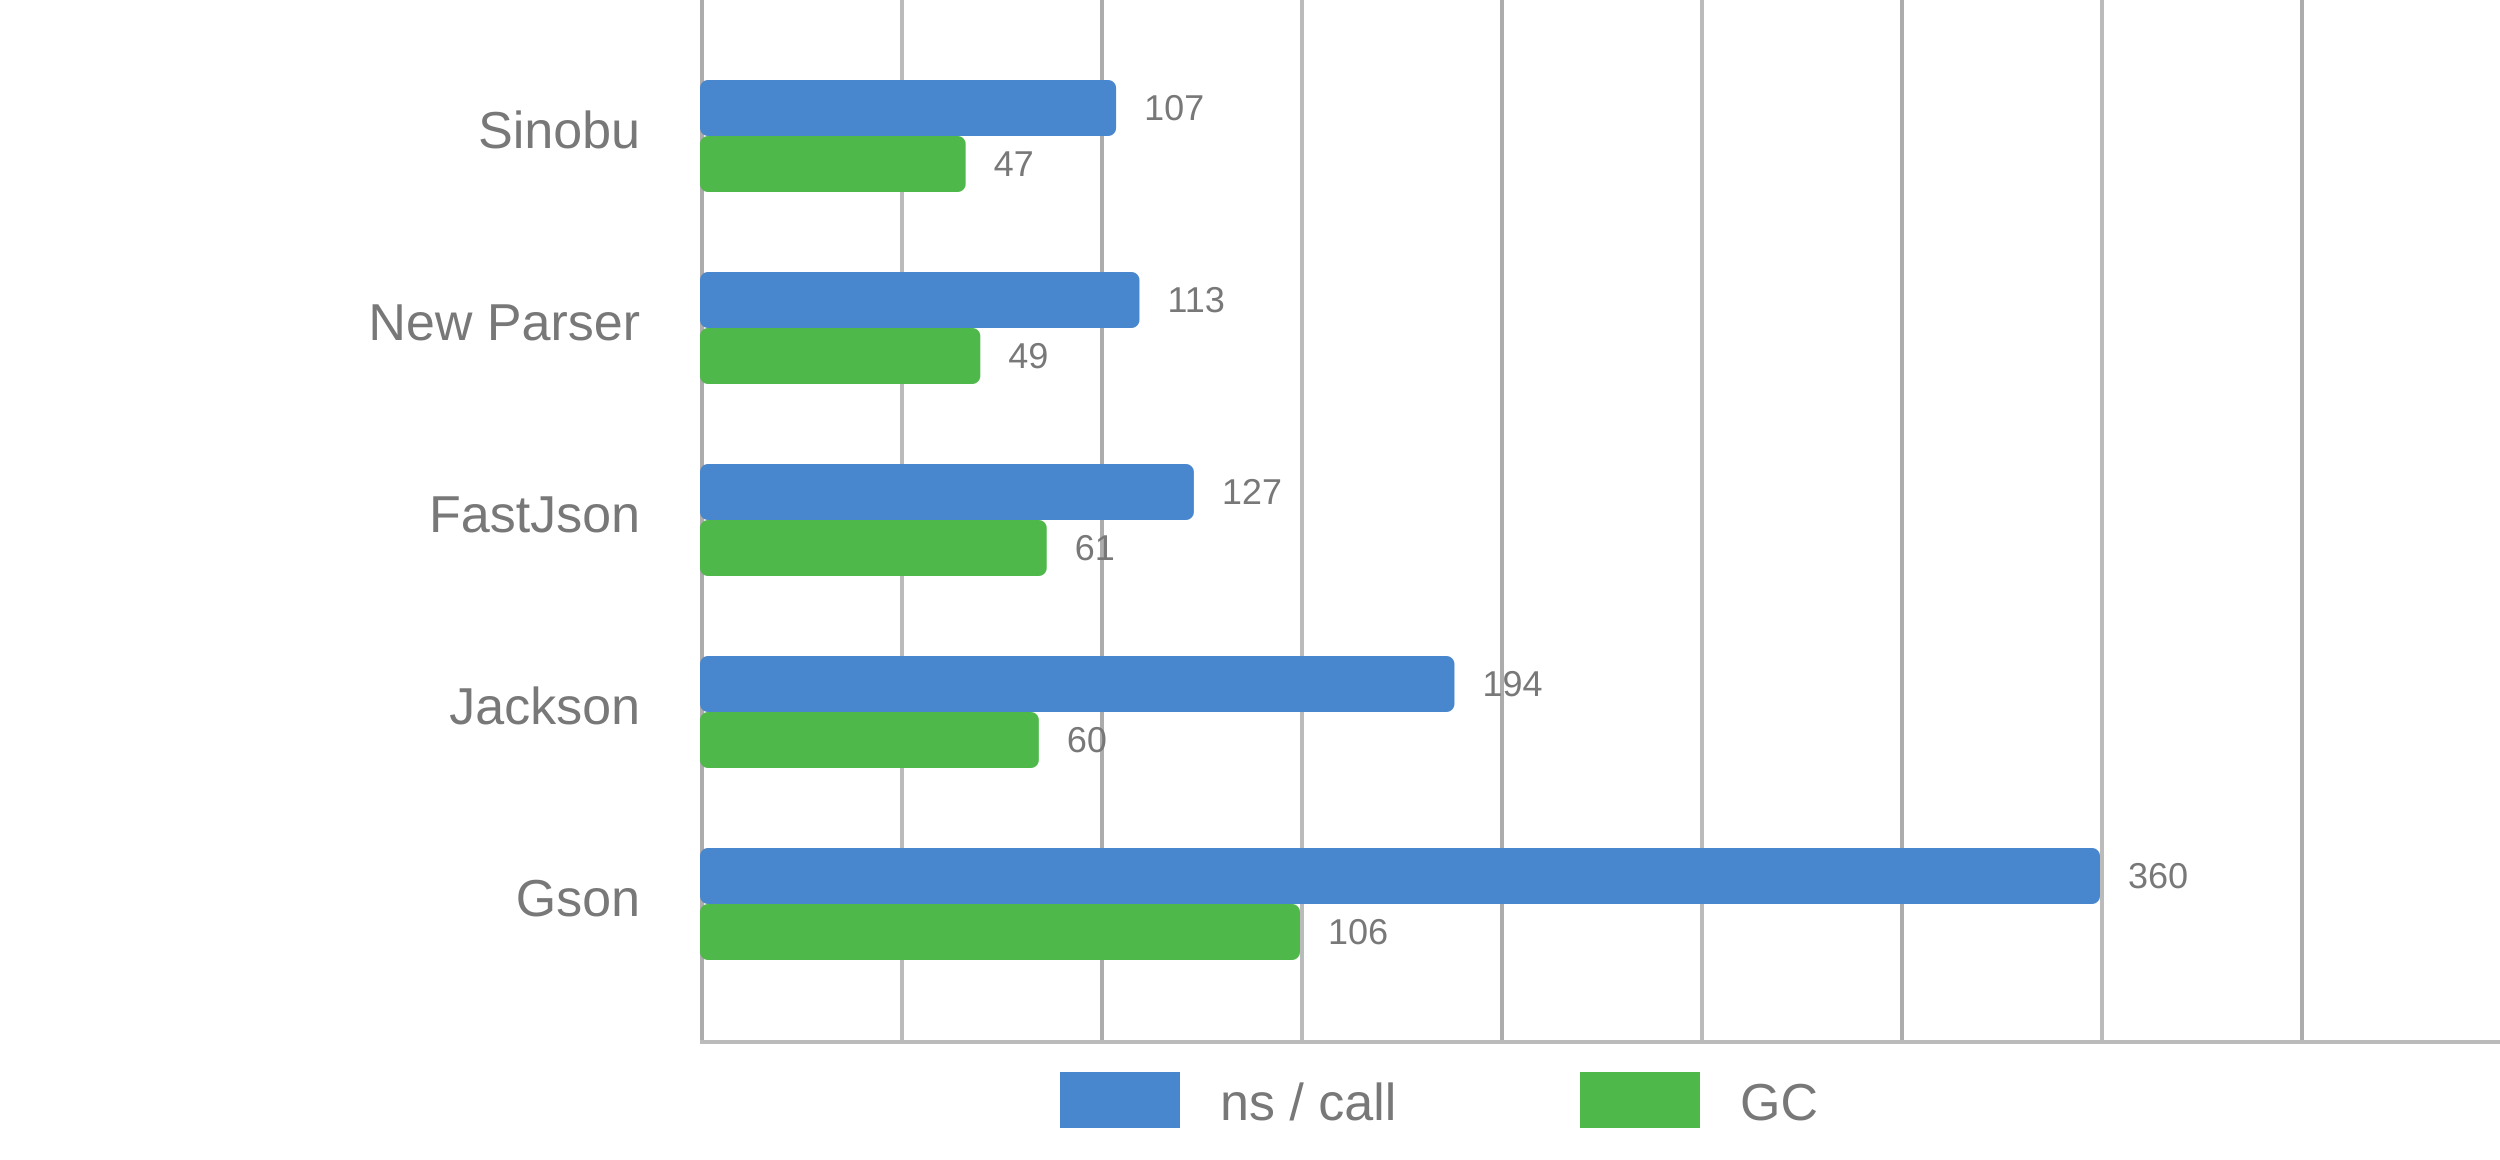
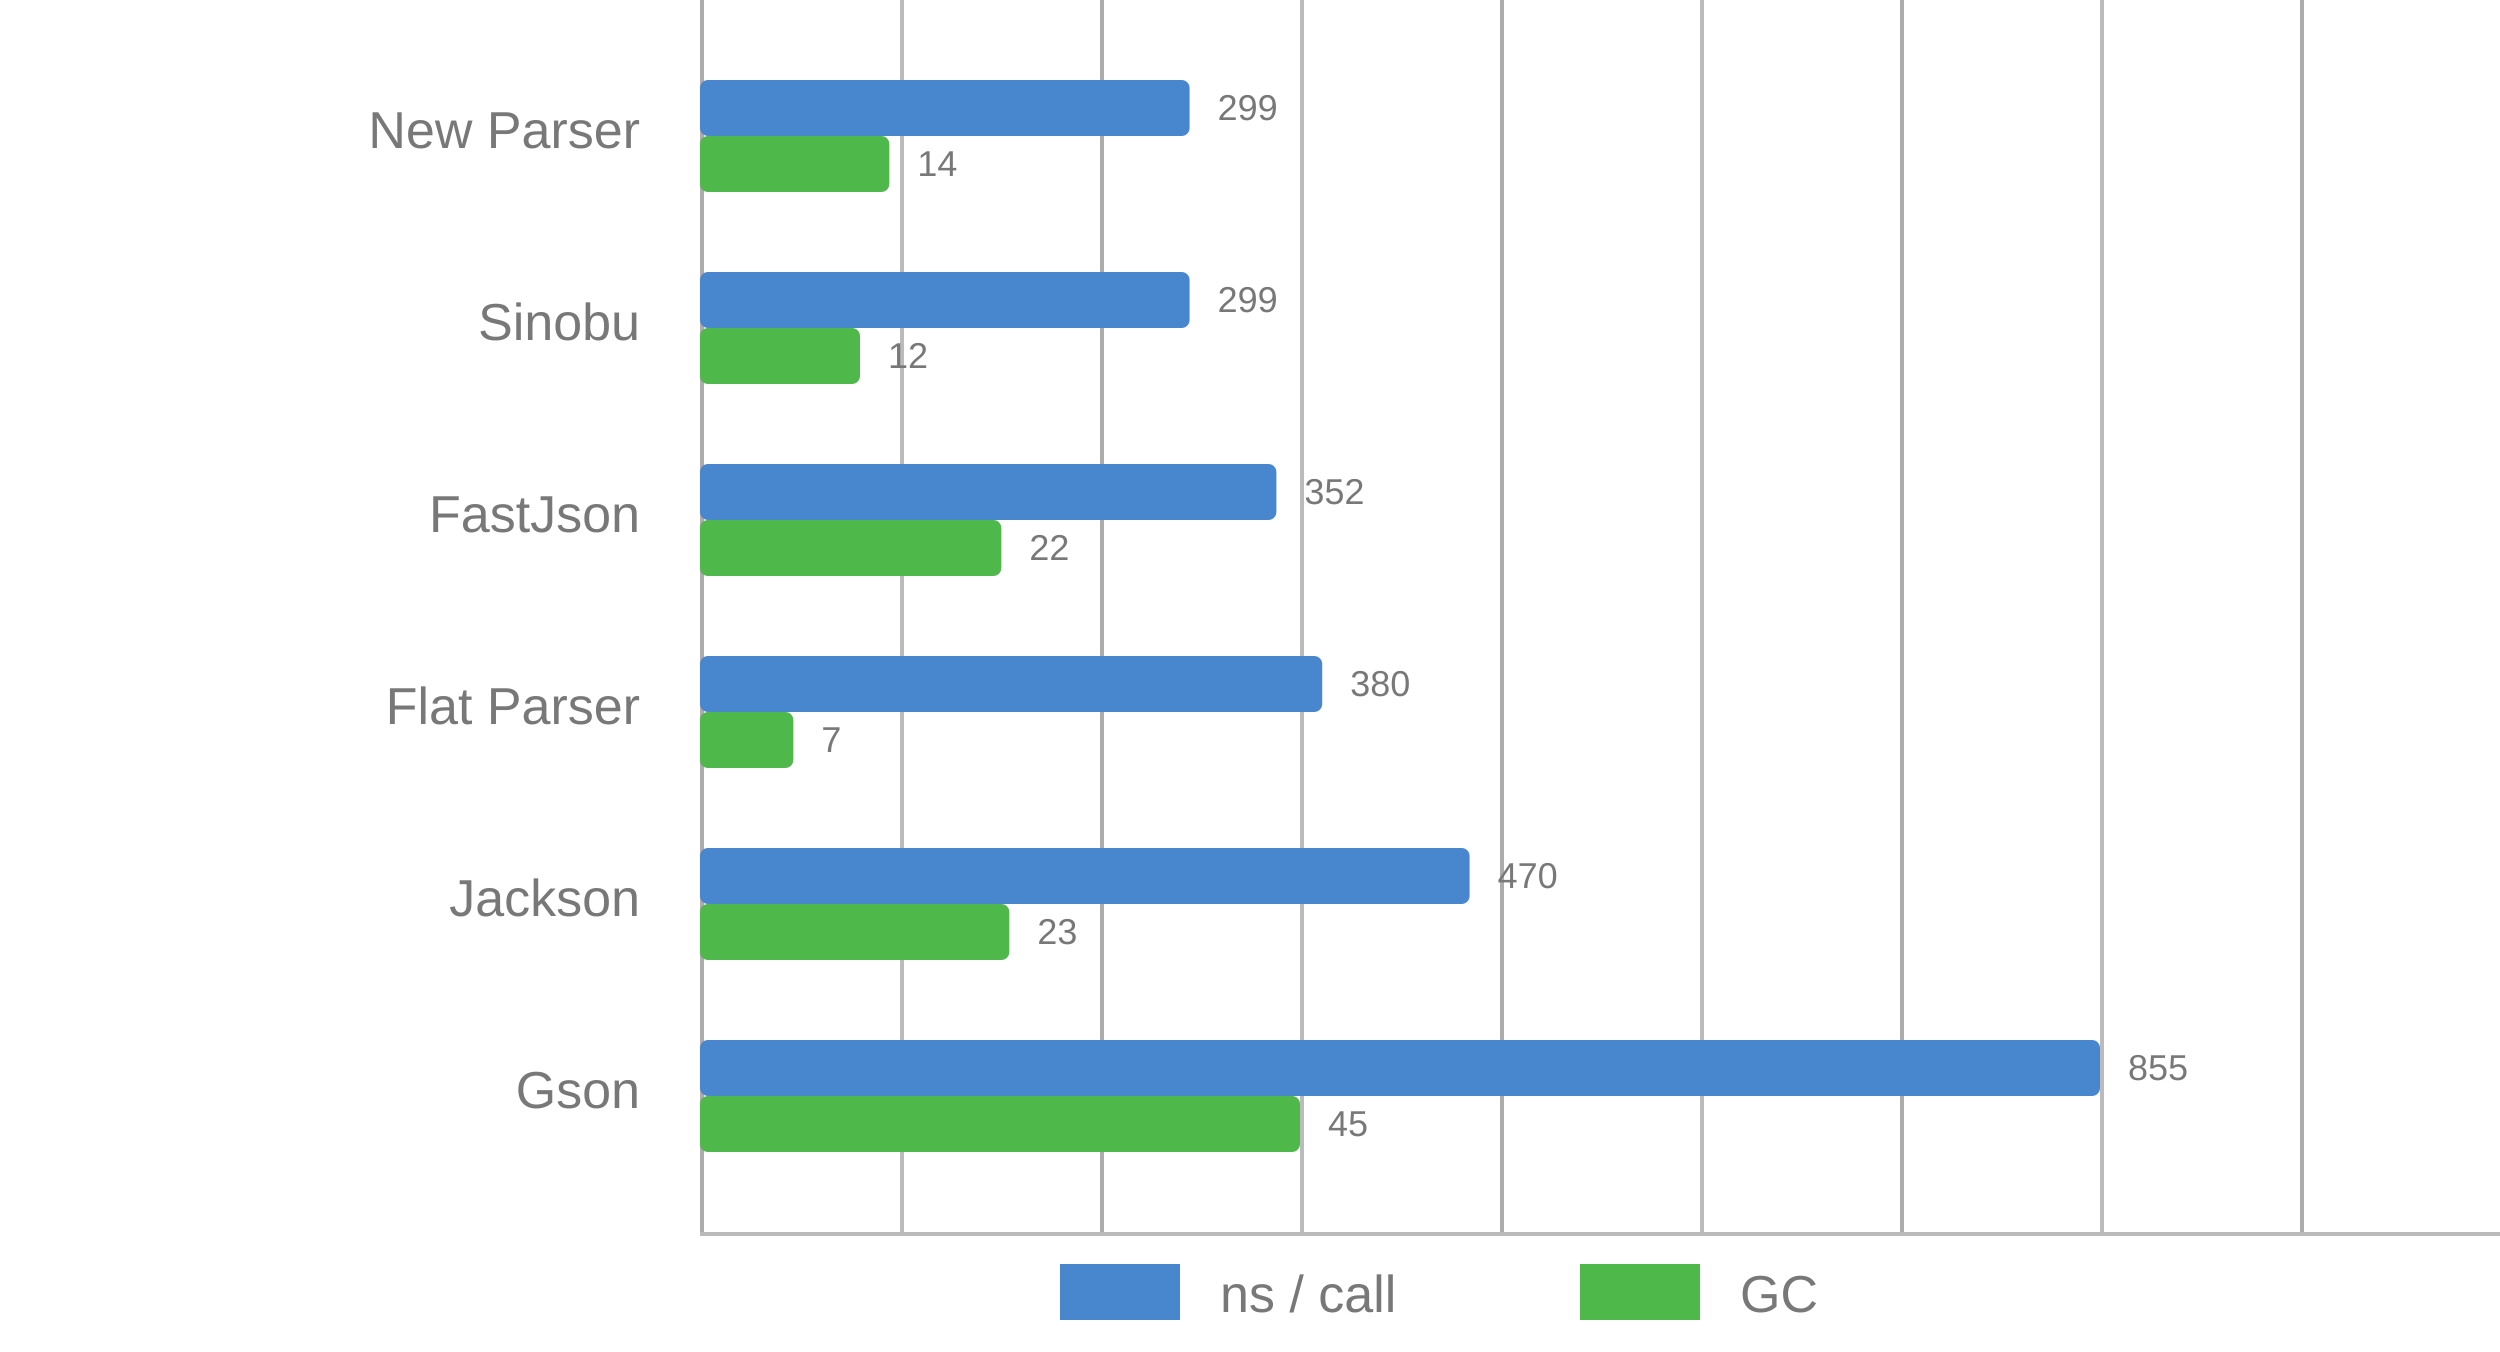
- <svg xmlns="http://www.w3.org/2000/svg" viewBox="0 0 625 290">
+ <svg xmlns="http://www.w3.org/2000/svg" viewBox="0 0 625 338">
  <style>
      text {
          font-family: Arial;
          font-size: 13px;
          fill: #787878;
      }

      .desc {
          font-size: 9px;
      }

      .vline {
          fill: #acacac;
          stroke: none;
          stroke-width: 0;
      }

      .subline {
          fill: #bbb;
          stroke: none;
          stroke-width: 0;
      }

      .call {
          fill: #4886CD;
          stroke-linejoin: round;
          height: 14px;
      }

      .gc {
          fill: #4FB84B;
          stroke-linejoin: round;
          height: 14px;
      }
  </style>
  <g>
-     <rect x="175" y="0" width="1" height="260" class="vline" />
-     <rect x="275" y="0" width="1" height="260" class="vline" />
-     <rect x="375" y="0" width="1" height="260" class="vline" />
-     <rect x="475" y="0" width="1" height="260" class="vline" />
-     <rect x="575" y="0" width="1" height="260" class="vline" />
-     <rect x="225" y="0" width="1" height="260" class="subline" />
-     <rect x="325" y="0" width="1" height="260" class="subline" />
-     <rect x="425" y="0" width="1" height="260" class="subline" />
-     <rect x="525" y="0" width="1" height="260" class="subline" />
-     <rect x="175" y="260" width="450" height="1" class="subline" />
-     <rect x="265" y="268" width="30" class="call" />
-     <text x="305" y="280">ns / call</text>
-     <rect x="395" y="268" width="30" class="gc" />
-     <text x="435" y="280">GC</text>
+     <rect x="175" y="0" width="1" height="308" class="vline" />
+     <rect x="275" y="0" width="1" height="308" class="vline" />
+     <rect x="375" y="0" width="1" height="308" class="vline" />
+     <rect x="475" y="0" width="1" height="308" class="vline" />
+     <rect x="575" y="0" width="1" height="308" class="vline" />
+     <rect x="225" y="0" width="1" height="308" class="subline" />
+     <rect x="325" y="0" width="1" height="308" class="subline" />
+     <rect x="425" y="0" width="1" height="308" class="subline" />
+     <rect x="525" y="0" width="1" height="308" class="subline" />
+     <rect x="175" y="308" width="450" height="1" class="subline" />
+     <rect x="265" y="316" width="30" class="call" />
+     <text x="305" y="328">ns / call</text>
+     <rect x="395" y="316" width="30" class="gc" />
+     <text x="435" y="328">GC</text>
  </g>
  <g>
-     <rect x="175" y="20" width="104.028" rx="2" ry="2" class="call" />
-     <rect x="175" y="34" width="66.417" rx="2" ry="2" class="gc" />
-     <text x="160" y="37" text-anchor="end">Sinobu</text>
-     <text x="286.028" y="30" class="desc">107</text>
-     <text x="248.417" y="44" class="desc">47</text>
+     <rect x="175" y="20" width="122.398" rx="2" ry="2" class="call" />
+     <rect x="175" y="34" width="47.333" rx="2" ry="2" class="gc" />
+     <text x="160" y="37" text-anchor="end">New Parser</text>
+     <text x="304.398" y="30" class="desc">299</text>
+     <text x="229.333" y="44" class="desc">14</text>
  </g>
  <g>
-     <rect x="175" y="68" width="109.861" rx="2" ry="2" class="call" />
-     <rect x="175" y="82" width="70.075" rx="2" ry="2" class="gc" />
-     <text x="160" y="85" text-anchor="end">New Parser</text>
-     <text x="291.861" y="78" class="desc">113</text>
-     <text x="252.075" y="92" class="desc">49</text>
+     <rect x="175" y="68" width="122.398" rx="2" ry="2" class="call" />
+     <rect x="175" y="82" width="40" rx="2" ry="2" class="gc" />
+     <text x="160" y="85" text-anchor="end">Sinobu</text>
+     <text x="304.398" y="78" class="desc">299</text>
+     <text x="222" y="92" class="desc">12</text>
  </g>
  <g>
-     <rect x="175" y="116" width="123.472" rx="2" ry="2" class="call" />
-     <rect x="175" y="130" width="86.679" rx="2" ry="2" class="gc" />
+     <rect x="175" y="116" width="144.094" rx="2" ry="2" class="call" />
+     <rect x="175" y="130" width="75.333" rx="2" ry="2" class="gc" />
    <text x="160" y="133" text-anchor="end">FastJson</text>
-     <text x="305.472" y="126" class="desc">127</text>
-     <text x="268.679" y="140" class="desc">61</text>
+     <text x="326.094" y="126" class="desc">352</text>
+     <text x="257.333" y="140" class="desc">22</text>
  </g>
  <g>
-     <rect x="175" y="164" width="188.611" rx="2" ry="2" class="call" />
-     <rect x="175" y="178" width="84.709" rx="2" ry="2" class="gc" />
-     <text x="160" y="181" text-anchor="end">Jackson</text>
-     <text x="370.611" y="174" class="desc">194</text>
-     <text x="266.709" y="188" class="desc">60</text>
+     <rect x="175" y="164" width="155.556" rx="2" ry="2" class="call" />
+     <rect x="175" y="178" width="23.333" rx="2" ry="2" class="gc" />
+     <text x="160" y="181" text-anchor="end">Flat Parser</text>
+     <text x="337.556" y="174" class="desc">380</text>
+     <text x="205.333" y="188" class="desc">7</text>
  </g>
  <g>
-     <rect x="175" y="212" width="350" rx="2" ry="2" class="call" />
-     <rect x="175" y="226" width="150" rx="2" ry="2" class="gc" />
-     <text x="160" y="229" text-anchor="end">Gson</text>
-     <text x="532" y="222" class="desc">360</text>
-     <text x="332" y="236" class="desc">106</text>
+     <rect x="175" y="212" width="192.398" rx="2" ry="2" class="call" />
+     <rect x="175" y="226" width="77.333" rx="2" ry="2" class="gc" />
+     <text x="160" y="229" text-anchor="end">Jackson</text>
+     <text x="374.398" y="222" class="desc">470</text>
+     <text x="259.333" y="236" class="desc">23</text>
+   </g>
+   <g>
+     <rect x="175" y="260" width="350" rx="2" ry="2" class="call" />
+     <rect x="175" y="274" width="150" rx="2" ry="2" class="gc" />
+     <text x="160" y="277" text-anchor="end">Gson</text>
+     <text x="532" y="270" class="desc">855</text>
+     <text x="332" y="284" class="desc">45</text>
  </g>
</svg>
